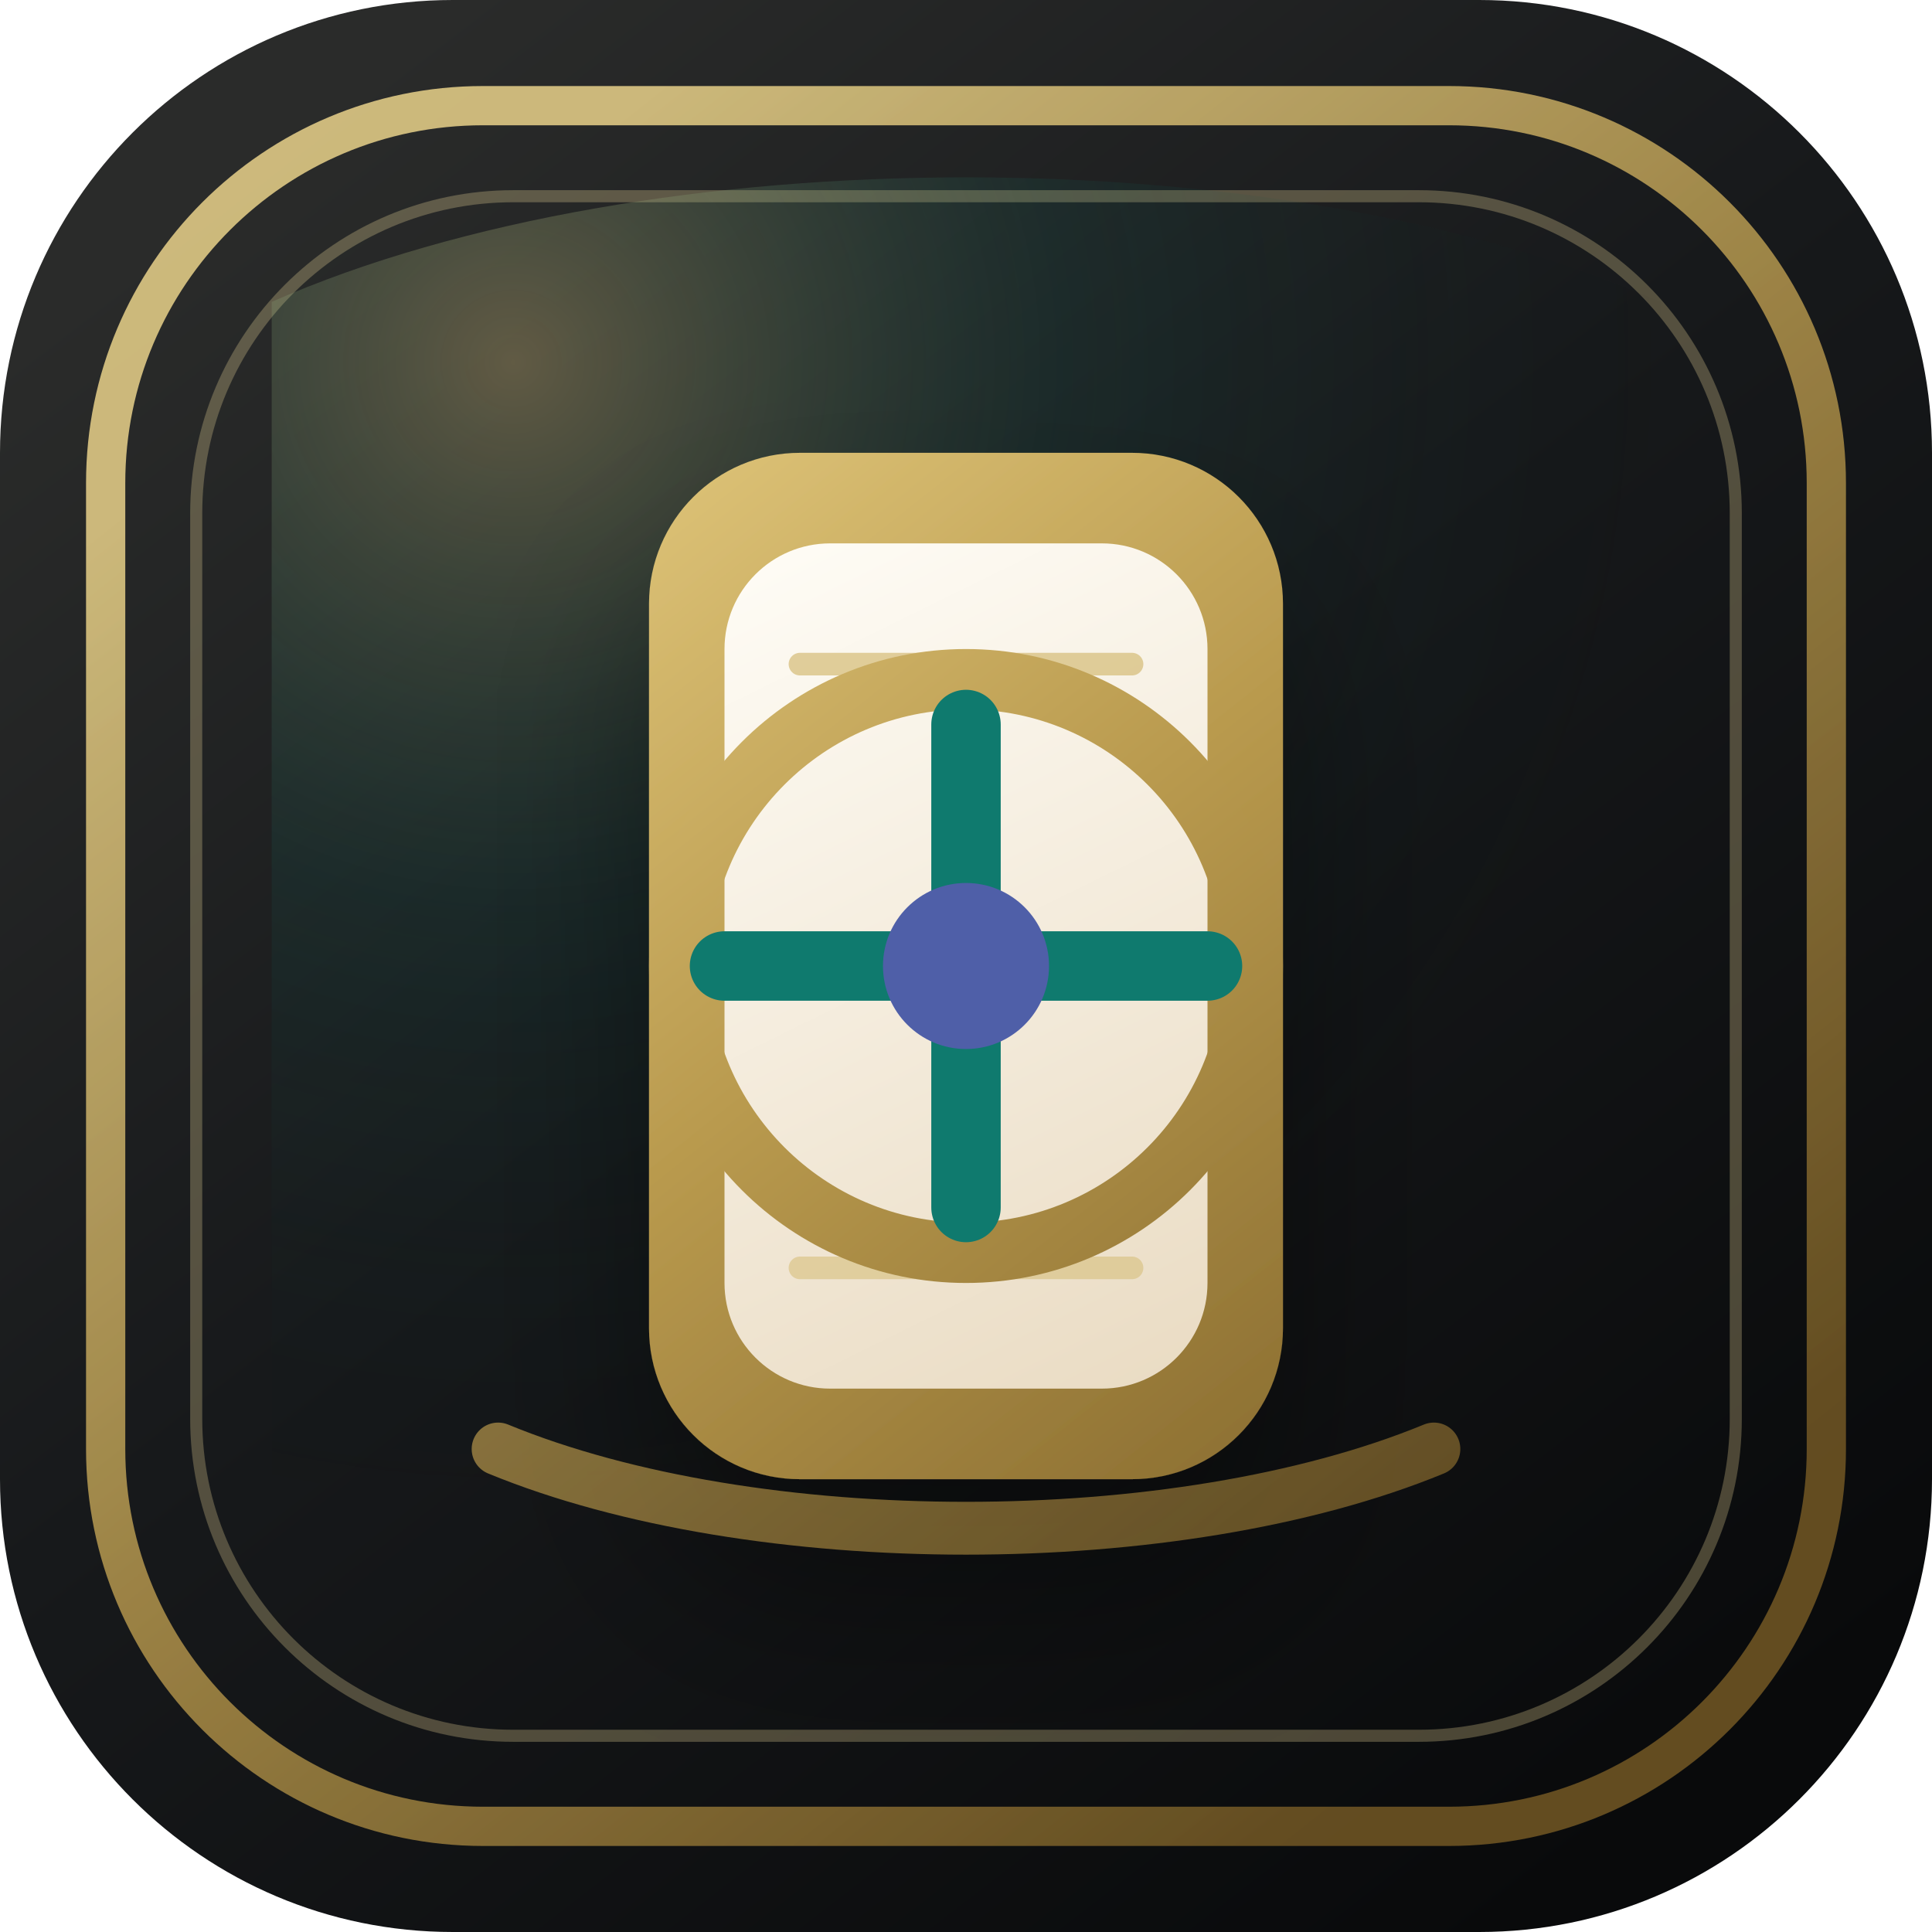
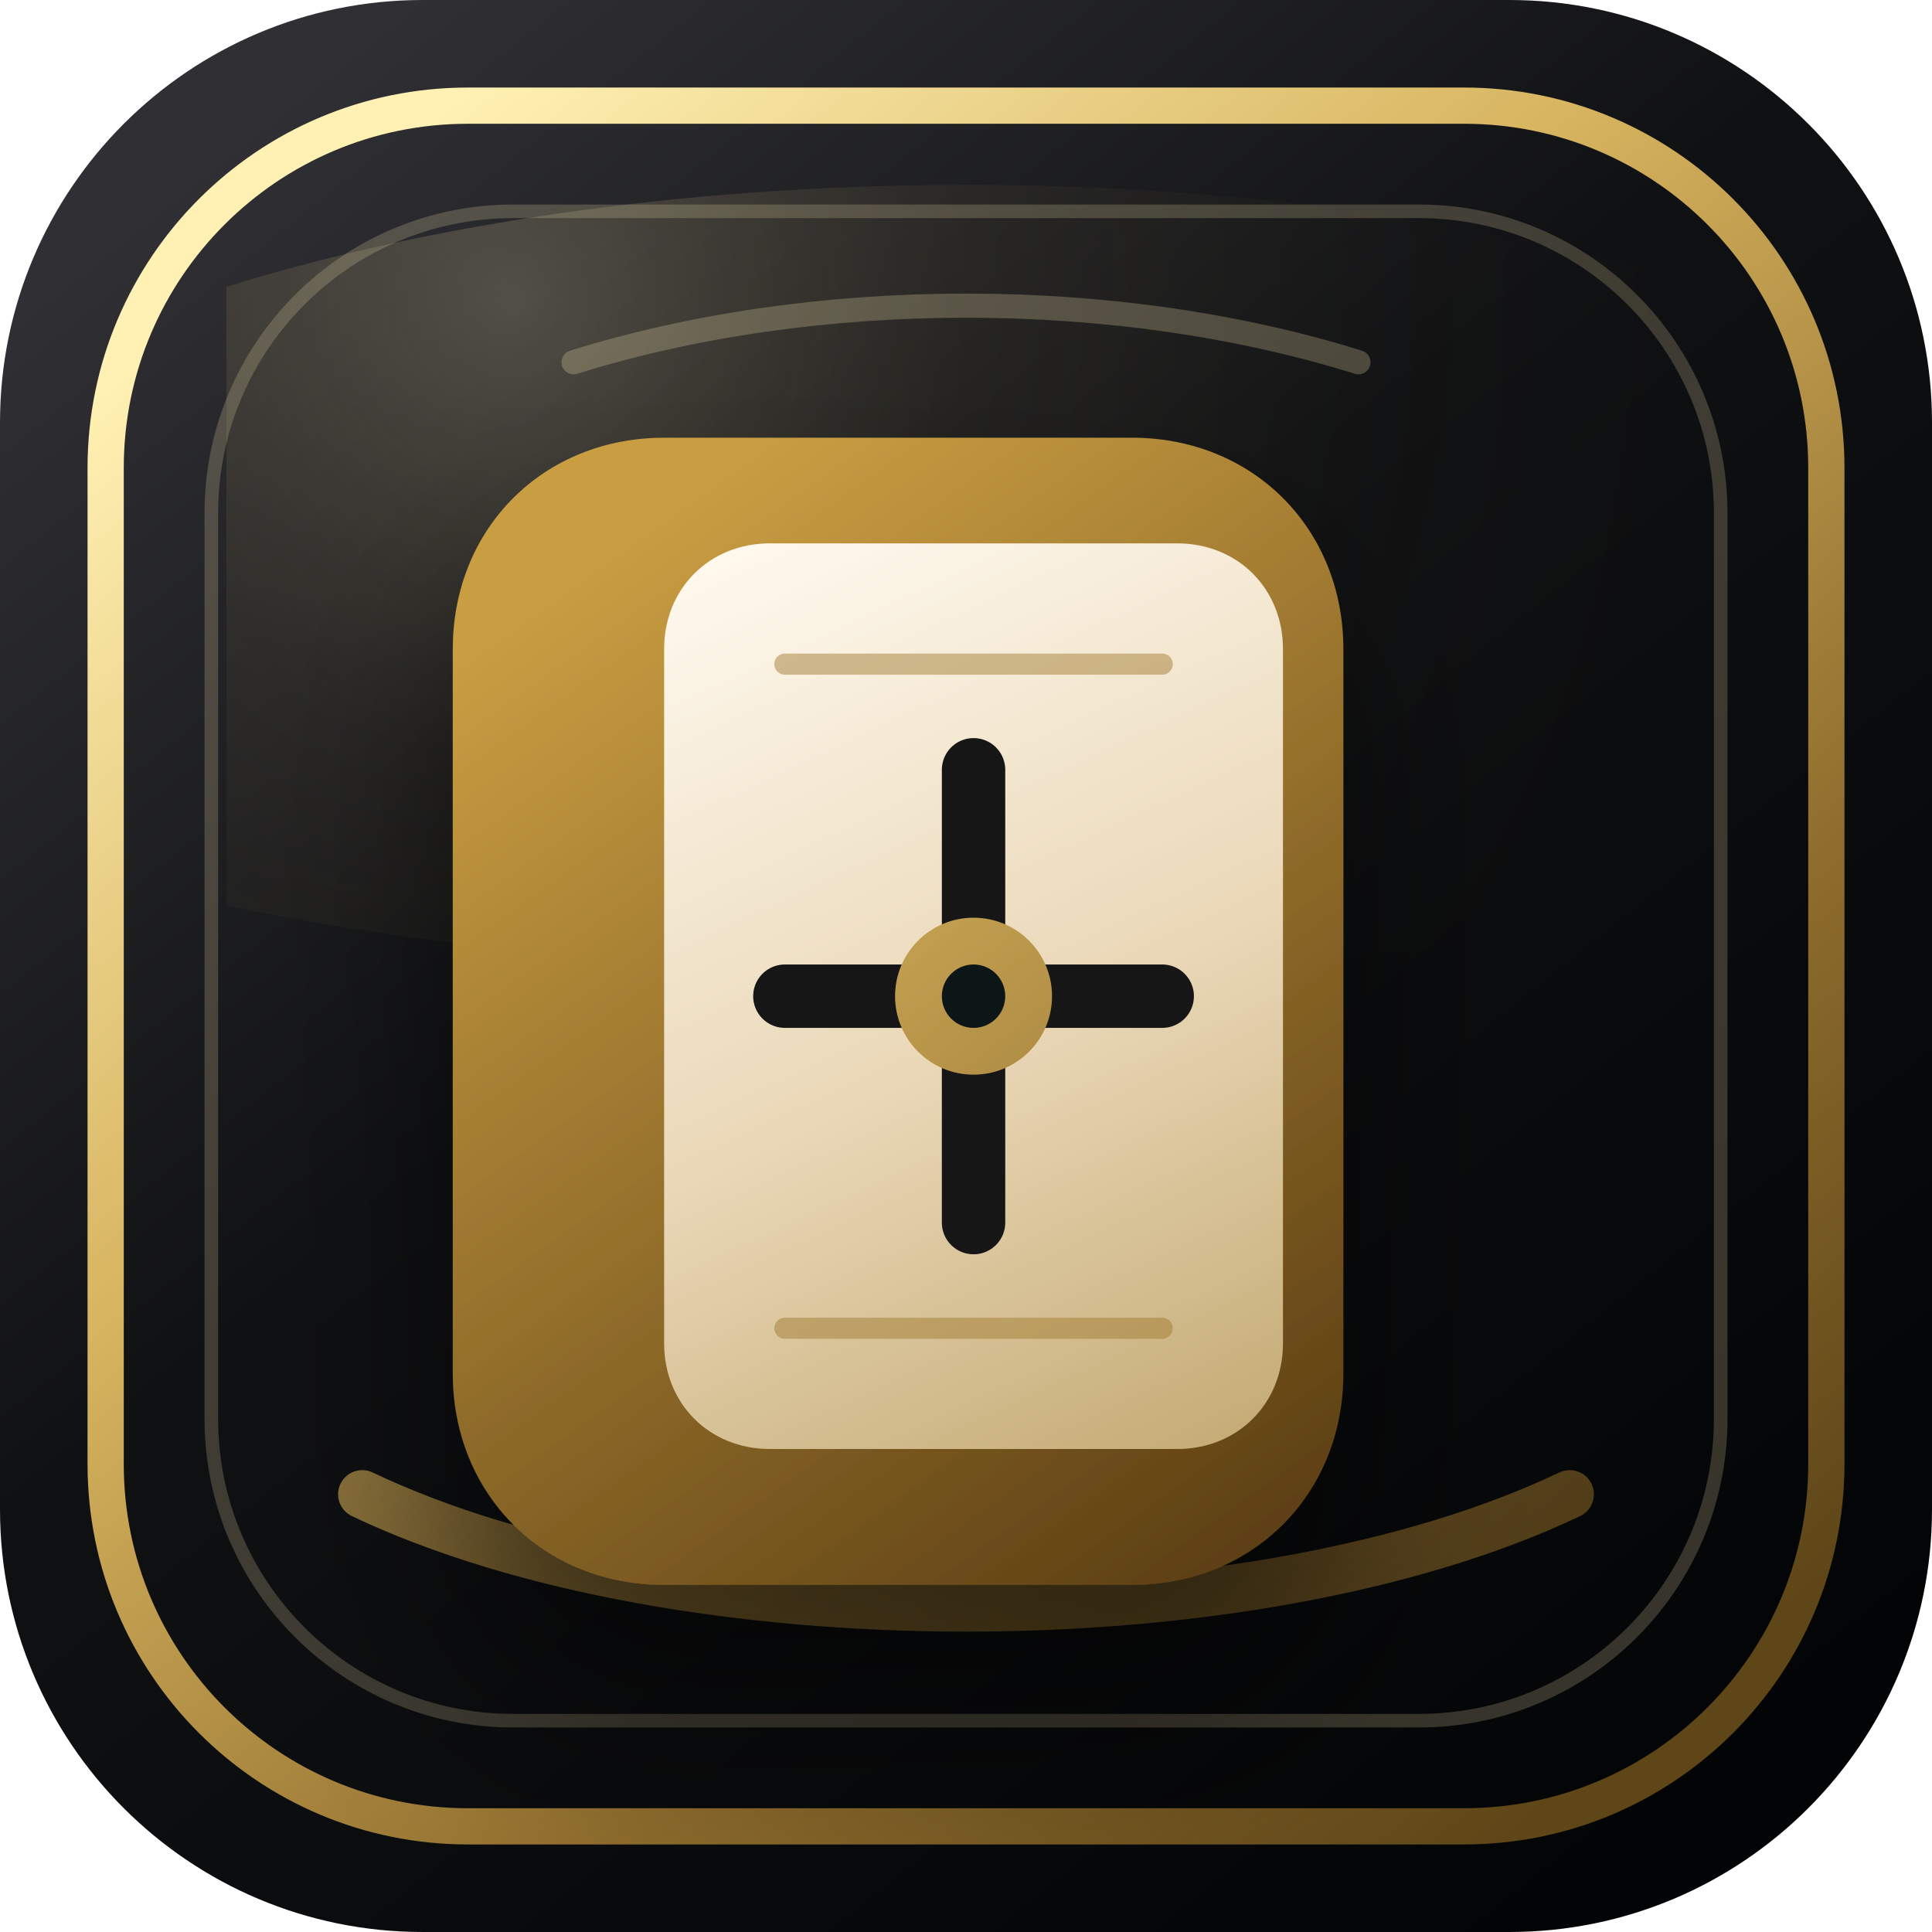
<svg xmlns="http://www.w3.org/2000/svg" viewBox="0 0 128 128" role="img" aria-label="Tehai training app logo">
  <defs>
-     <linearGradient id="lacquer" x1="20" y1="8" x2="108" y2="122" gradientUnits="userSpaceOnUse">
-       <stop offset="0" stop-color="#2a2b2a" />
-       <stop offset="0.45" stop-color="#17191b" />
-       <stop offset="1" stop-color="#090a0b" />
+     <linearGradient id="lacquer" x1="18" y1="7" x2="110" y2="122" gradientUnits="userSpaceOnUse">
+       <stop offset="0" stop-color="#303034" />
+       <stop offset="0.42" stop-color="#101113" />
+       <stop offset="1" stop-color="#030405" />
    </linearGradient>
-     <radialGradient id="sheen" cx="34" cy="24" r="82" gradientUnits="userSpaceOnUse">
-       <stop offset="0" stop-color="#f0d88d" stop-opacity="0.30" />
-       <stop offset="0.45" stop-color="#0f7a6e" stop-opacity="0.12" />
+     <radialGradient id="topSheen" cx="34" cy="20" r="86" gradientUnits="userSpaceOnUse">
+       <stop offset="0" stop-color="#fff2b8" stop-opacity="0.20" />
+       <stop offset="0.34" stop-color="#c6a862" stop-opacity="0.07" />
      <stop offset="1" stop-color="#000000" stop-opacity="0" />
    </radialGradient>
-     <linearGradient id="gold" x1="28" y1="18" x2="101" y2="110" gradientUnits="userSpaceOnUse">
-       <stop offset="0" stop-color="#f0d88d" />
-       <stop offset="0.48" stop-color="#b99a4e" />
-       <stop offset="1" stop-color="#765a24" />
+     <linearGradient id="gold" x1="22" y1="13" x2="107" y2="116" gradientUnits="userSpaceOnUse">
+       <stop offset="0" stop-color="#fff1b4" />
+       <stop offset="0.36" stop-color="#d7b45f" />
+       <stop offset="0.72" stop-color="#8f6d2d" />
+       <stop offset="1" stop-color="#5e4618" />
    </linearGradient>
-     <linearGradient id="ivory" x1="48" y1="35" x2="76" y2="92" gradientUnits="userSpaceOnUse">
-       <stop offset="0" stop-color="#fffdf7" />
-       <stop offset="1" stop-color="#eadcc4" />
+     <linearGradient id="tileFace" x1="50" y1="34" x2="79" y2="96" gradientUnits="userSpaceOnUse">
+       <stop offset="0" stop-color="#fffaf0" />
+       <stop offset="0.55" stop-color="#ead8b8" />
+       <stop offset="1" stop-color="#c6ad78" />
    </linearGradient>
-     <filter id="softShadow" x="-24%" y="-24%" width="148%" height="156%">
-       <feDropShadow dx="0" dy="8" stdDeviation="6" flood-color="#000000" flood-opacity="0.38" />
+     <linearGradient id="tileSide" x1="42" y1="35" x2="88" y2="99" gradientUnits="userSpaceOnUse">
+       <stop offset="0" stop-color="#c99d42" />
+       <stop offset="1" stop-color="#5d4014" />
+     </linearGradient>
+     <filter id="drop" x="-22%" y="-22%" width="144%" height="154%">
+       <feDropShadow dx="0" dy="9" stdDeviation="6" flood-color="#000000" flood-opacity="0.50" />
    </filter>
  </defs>
-   <rect width="128" height="128" rx="30" fill="url(#lacquer)" />
-   <rect x="7" y="7" width="114" height="114" rx="25" fill="none" stroke="url(#gold)" stroke-width="2.6" opacity="0.82" />
-   <rect x="13" y="13" width="102" height="102" rx="21" fill="none" stroke="#f3df9d" stroke-width="0.8" opacity="0.28" />
-   <path d="M18 20c25-11 67-11 92 0v89c-25 10-67 10-92 0z" fill="url(#sheen)" />
-   <g filter="url(#softShadow)">
-     <rect x="43" y="30" width="42" height="68" rx="10" fill="url(#gold)" />
-     <rect x="48" y="36" width="32" height="56" rx="7" fill="url(#ivory)" />
-     <path d="M53 44h22" stroke="#d6bd79" stroke-width="1.5" stroke-linecap="round" opacity="0.72" />
-     <path d="M53 84h22" stroke="#d6bd79" stroke-width="1.5" stroke-linecap="round" opacity="0.58" />
+   <rect width="128" height="128" rx="28" fill="url(#lacquer)" />
+   <rect x="7" y="7" width="114" height="114" rx="24" fill="none" stroke="url(#gold)" stroke-width="2.4" />
+   <rect x="14" y="14" width="100" height="100" rx="20" fill="none" stroke="#fff0b8" stroke-width="0.9" opacity="0.20" />
+   <path d="M15 19c29-9 69-9 98 0v41c-29 6-69 6-98 0z" fill="url(#topSheen)" />
+   <path d="M24 99c21 10 59 10 80 0" fill="none" stroke="url(#gold)" stroke-width="3.2" stroke-linecap="round" opacity="0.70" />
+   <g filter="url(#drop)">
+     <path d="M44 29h31c8 0 14 6 14 14v48c0 8-6 14-14 14H44c-8 0-14-6-14-14V43c0-8 6-14 14-14z" fill="url(#tileSide)" />
+     <path d="M51 36h27c4 0 7 3 7 7v46c0 4-3 7-7 7H51c-4 0-7-3-7-7V43c0-4 3-7 7-7z" fill="url(#tileFace)" />
+     <path d="M52 44h25M52 88h25" stroke="#9f7a2f" stroke-width="1.4" stroke-linecap="round" opacity="0.48" />
+     <path d="M64.5 51v30M52 66h25" stroke="#151617" stroke-width="4.2" stroke-linecap="round" />
+     <circle cx="64.5" cy="66" r="5.2" fill="url(#gold)" />
+     <circle cx="64.5" cy="66" r="2.1" fill="#111214" />
  </g>
-   <circle cx="64" cy="64" r="19" fill="none" stroke="url(#gold)" stroke-width="4" />
-   <path d="M64 48v32M48 64h32" stroke="#0f7a6e" stroke-width="4.6" stroke-linecap="round" />
-   <circle cx="64" cy="64" r="5.5" fill="#4f5fa8" />
-   <path d="M33 96c17 7 45 7 62 0" fill="none" stroke="url(#gold)" stroke-width="3.5" stroke-linecap="round" opacity="0.72" />
+   <path d="M38 24c16-5 36-5 52 0" fill="none" stroke="#fff0b8" stroke-width="1.6" stroke-linecap="round" opacity="0.24" />
</svg>
